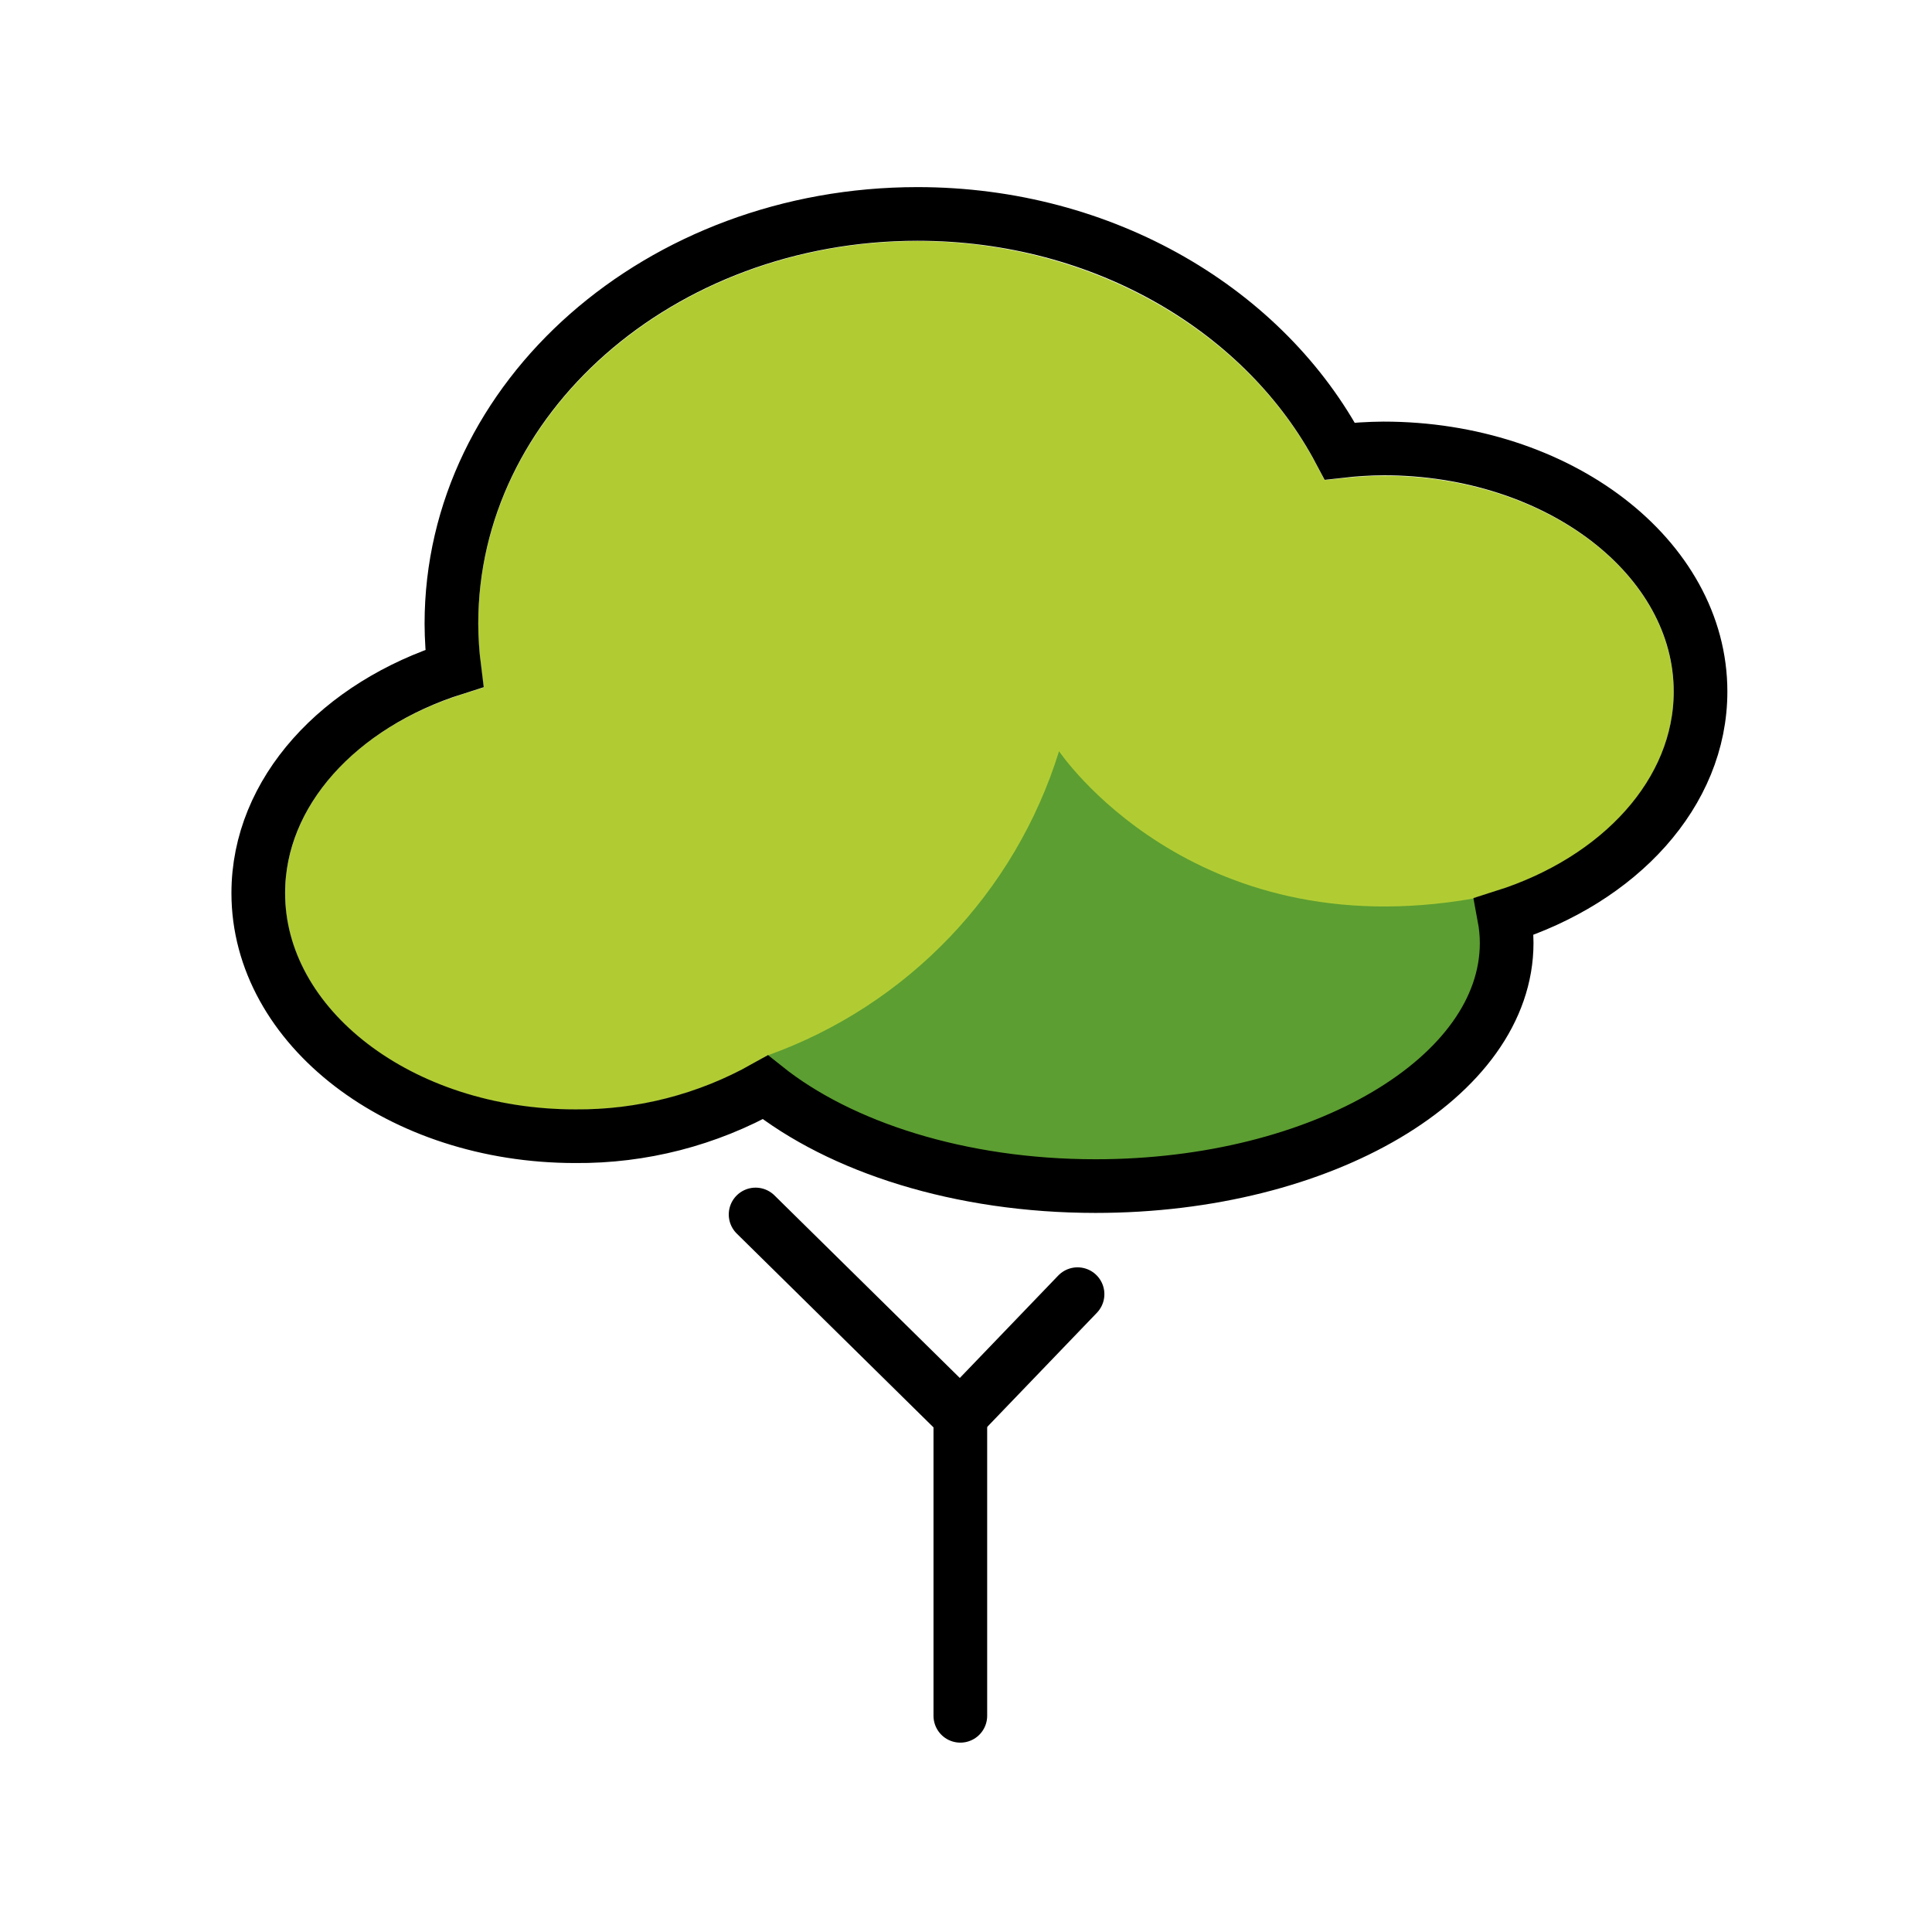
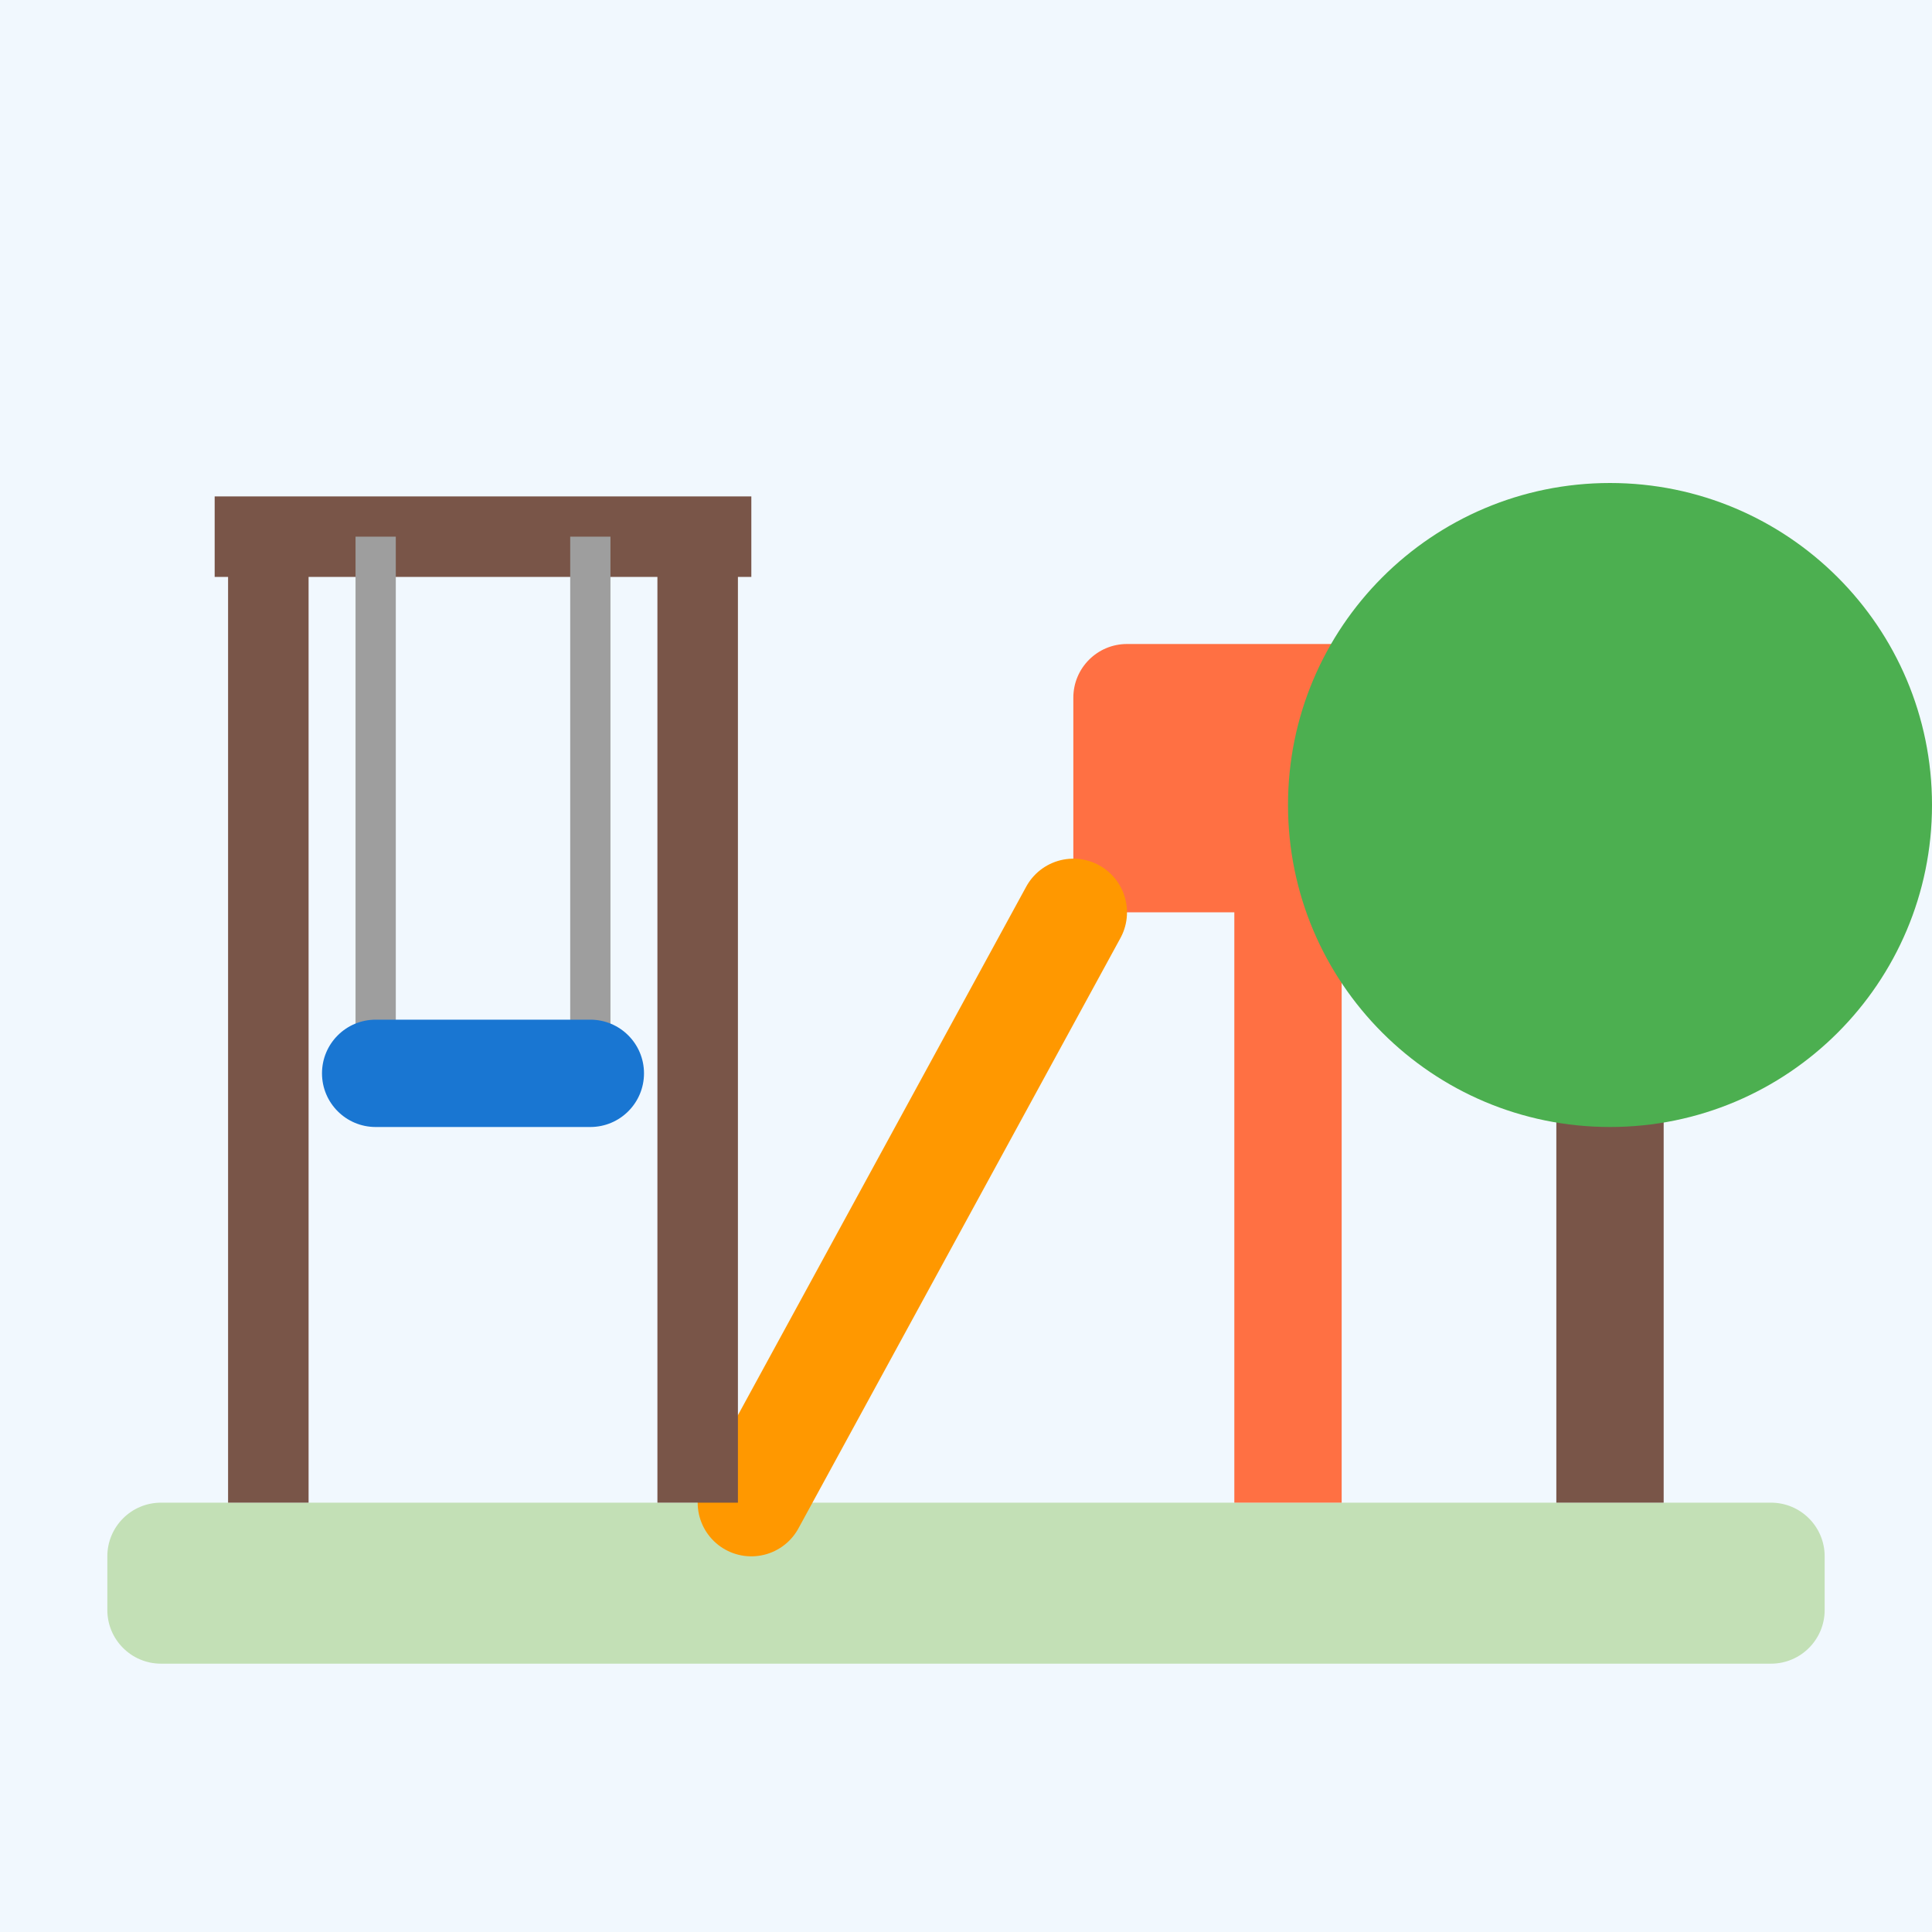
- <svg xmlns="http://www.w3.org/2000/svg" id="emoji" viewBox="0 0 72 72">
-   <g id="color">
-     <path fill="#b1cc33" d="m51.56,17.73c-.509.003-1.018.033-1.524.091l-.673.072-.317-.6c-2.673-5.047-8.5-8.308-14.854-8.308-9.026,0-16.369,6.4-16.369,14.268.001.516.035,1.032.1,1.544l.1.824-.792.251c-4.015,1.272-6.608,4.186-6.608,7.421,0,4.445,4.851,8.061,10.813,8.061,2.304.023,4.575-.559,6.584-1.688l.591-.341.189.151.344.275c2.714,2.167,7.082,3.462,11.683,3.462,7.762,0,14.32-3.691,14.32-8.061-.001-.27-.027-.54-.078-.805l-.138-.751-.022-.117.842-.266c4.022-1.271,6.622-4.185,6.622-7.425.001-4.439-4.851-8.058-10.813-8.058Z" />
-     <path fill="#5c9e31" d="m39.468,27.997s4.917,7.331,15.443,5.488l.627,1.705-.827,2.619c-2.59,3.187-5.093,4.651-9.103,5.536l-7.939.044-7.212-1.933-1.846-2.126c5.199-1.861,9.221-6.059,10.856-11.333Z" />
-   </g>
-   <g id="line">
-     <polyline fill="none" stroke="#000" stroke-linecap="round" stroke-linejoin="round" stroke-width="2" points="35.789 63.943 35.789 52.776 28.159 45.26" />
-     <line x1="35.789" x2="40.157" y1="52.776" y2="48.23" fill="none" stroke="#000" stroke-linecap="round" stroke-linejoin="round" stroke-width="2" />
-     <path fill="none" stroke="#000" stroke-linecap="round" stroke-miterlimit="10" stroke-width="2" d="m63.374,25.773c0-5-5.289-9.061-11.813-9.061-.545.004-1.089.038-1.631.1-2.763-5.216-8.762-8.839-15.738-8.839-9.593,0-17.369,6.836-17.369,15.268.002.557.038,1.114.108,1.667-4.288,1.359-7.306,4.595-7.306,8.374,0,5,5.289,9.061,11.813,9.061,2.48.021,4.922-.607,7.084-1.822,2.791,2.229,7.257,3.681,12.307,3.681,8.461,0,15.32-4.057,15.32-9.061-.001-.331-.033-.661-.094-.986,4.293-1.36,7.319-4.598,7.319-8.382Z" />
-   </g>
+ <svg xmlns="http://www.w3.org/2000/svg" viewBox="0 0 72 72">
+   <rect x="4" y="56" width="64" height="6" rx="2" fill="#8BC34A" />
+   <rect x="0" y="0" width="72" height="72" rx="0" fill="#E8F4FD" opacity="0.6" />
+   <rect x="46" y="32" width="4" height="24" fill="#FF7043" />
+   <rect x="40" y="24" width="16" height="10" rx="2" fill="#FF7043" />
+   <line x1="40" y1="34" x2="28" y2="56" stroke="#FF9800" stroke-width="4" stroke-linecap="round" />
+   <line x1="10" y1="20" x2="10" y2="56" stroke="#795548" stroke-width="3" />
+   <line x1="26" y1="20" x2="26" y2="56" stroke="#795548" stroke-width="3" />
+   <line x1="8" y1="20" x2="28" y2="20" stroke="#795548" stroke-width="3" />
+   <line x1="14" y1="20" x2="14" y2="40" stroke="#9E9E9E" stroke-width="1.5" />
+   <line x1="22" y1="20" x2="22" y2="40" stroke="#9E9E9E" stroke-width="1.5" />
+   <rect x="12" y="38" width="12" height="4" rx="2" fill="#1976D2" />
+   <rect x="58" y="38" width="4" height="18" fill="#795548" />
+   <circle cx="60" cy="30" r="12" fill="#4CAF50" />
</svg>
